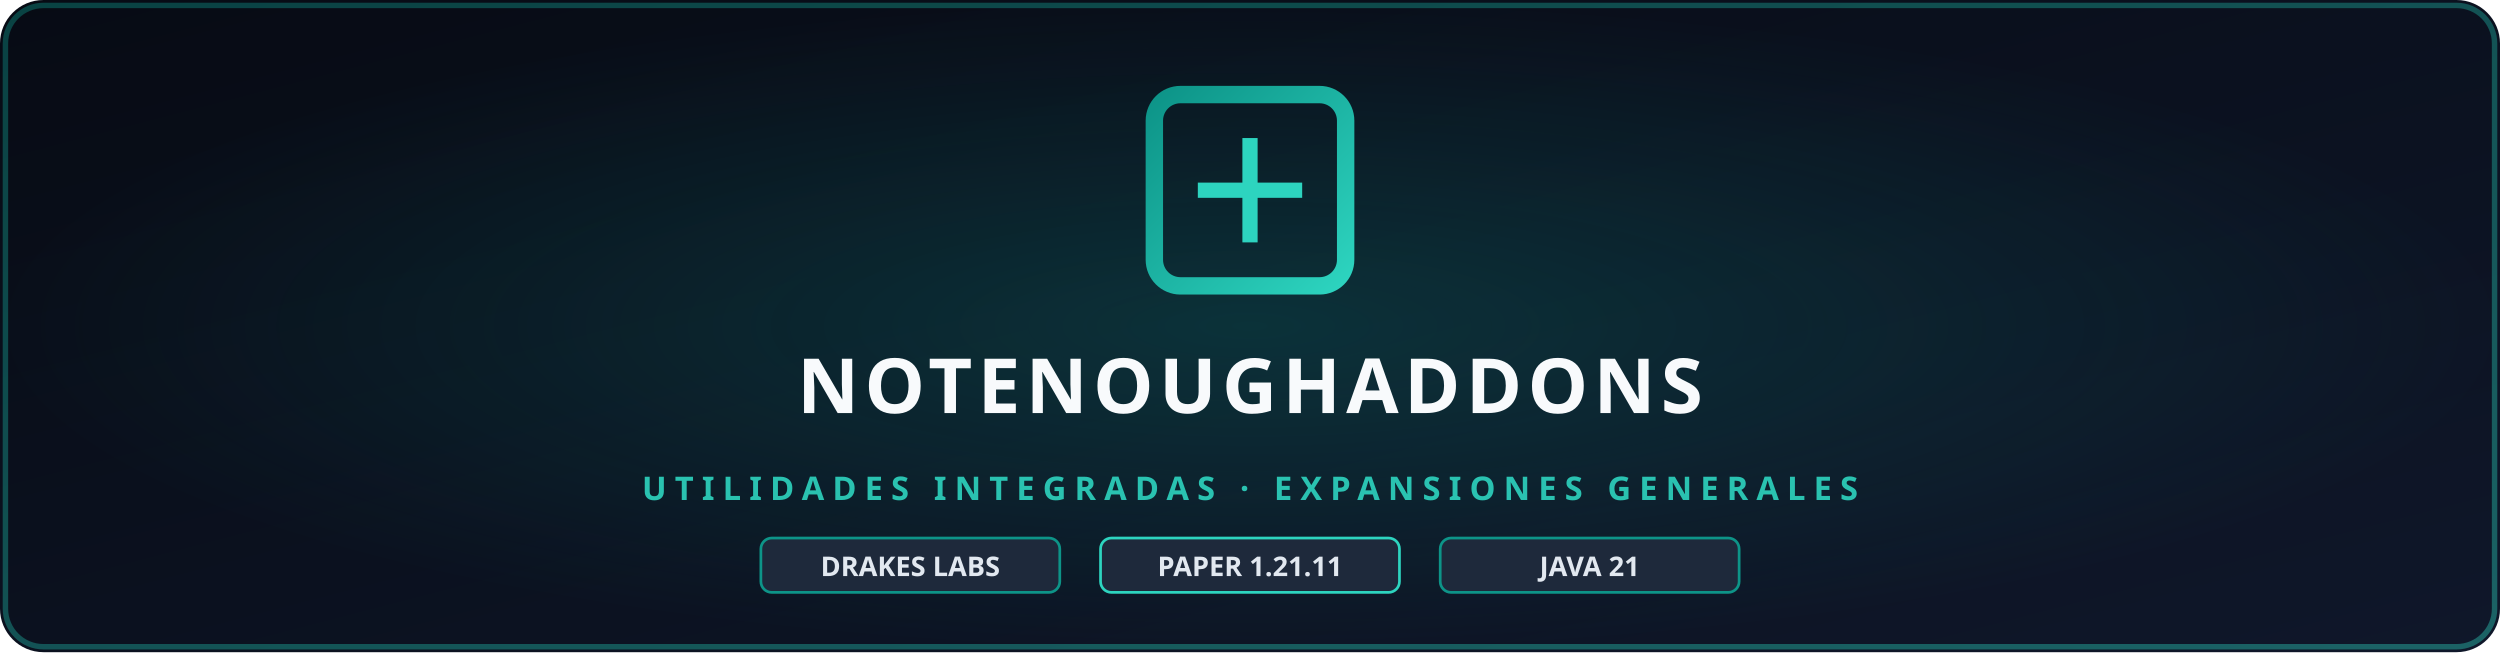
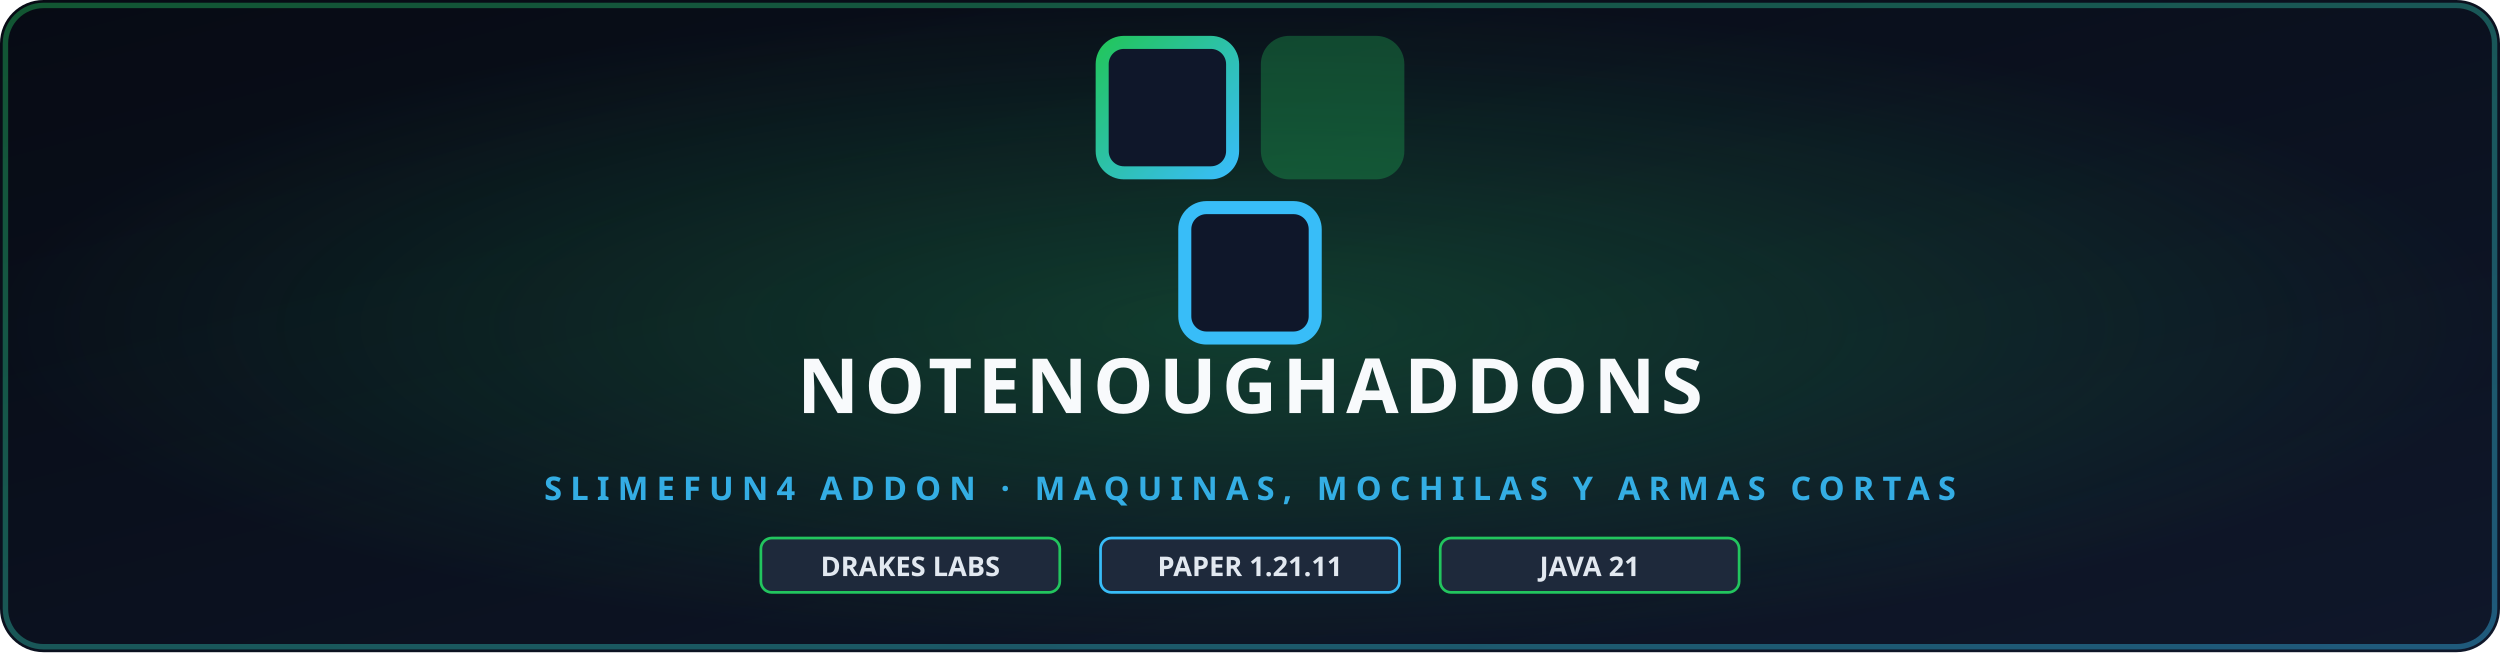
<svg xmlns="http://www.w3.org/2000/svg" viewBox="0 0 920 240" width="920" height="240" role="img" aria-label="NotEnoughAddons Banner">
  <defs>
    <linearGradient id="bFondo" x1="0" y1="0" x2="1" y2="1">
      <stop offset="0%" stop-color="#070B14" />
      <stop offset="100%" stop-color="#0F172A" />
    </linearGradient>
    <linearGradient id="acG" x1="0" y1="0" x2="1" y2="1">
-       <stop offset="0%" stop-color="#0D9488" />
-       <stop offset="100%" stop-color="#2DD4BF" />
+       <stop offset="0%" stop-color="#22C55E" />
+       <stop offset="100%" stop-color="#38BDF8" />
    </linearGradient>
    <radialGradient id="bHalo" cx="50%" cy="50%" r="50%">
-       <stop offset="0%" stop-color="#0D9488" stop-opacity="0.25" />
-       <stop offset="100%" stop-color="#0D9488" stop-opacity="0" />
+       <stop offset="0%" stop-color="#22C55E" stop-opacity="0.25" />
+       <stop offset="100%" stop-color="#22C55E" stop-opacity="0" />
    </radialGradient>
  </defs>
  <rect width="920" height="240" rx="16" fill="url(#bFondo)" />
  <rect width="920" height="240" rx="16" fill="url(#bHalo)" />
  <rect x="2" y="2" width="916" height="236" rx="14" fill="none" stroke="url(#acG)" stroke-width="2" opacity="0.4" />
  <g transform="translate(460,70) scale(1.6)">
-     <rect x="-22" y="-22" width="44" height="44" rx="6" fill="none" stroke="url(#acG)" stroke-width="4" />
-     <line x1="-12" y1="0" x2="12" y2="0" stroke="#2DD4BF" stroke-width="3.5" />
-     <line x1="0" y1="-12" x2="0" y2="12" stroke="#2DD4BF" stroke-width="3.5" />
+     <rect x="-34" y="-34" width="30" height="30" rx="5" fill="#0F172A" stroke="url(#acG)" stroke-width="3" />
+     <rect x="4" y="-34" width="30" height="30" rx="5" fill="#22C55E" opacity="0.3" stroke="#22C55E" stroke-width="3" />
+     <rect x="-15" y="4" width="30" height="30" rx="5" fill="#0F172A" stroke="#38BDF8" stroke-width="3" />
  </g>
  <text x="460" y="152" text-anchor="middle" font-family="'Segoe UI', system-ui, -apple-system, sans-serif" font-weight="900" font-size="28" fill="#F8FAFC" letter-spacing="2">
    NOTENOUGHADDONS
  </text>
-   <text x="460" y="184" text-anchor="middle" font-family="'Segoe UI', system-ui, -apple-system, sans-serif" font-weight="700" font-size="12" fill="#2DD4BF" letter-spacing="3" opacity="0.9">
-     UTILIDADES INTEGRADAS · EXPANSIONES GENERALES
+   <text x="460" y="184" text-anchor="middle" font-family="'Segoe UI', system-ui, -apple-system, sans-serif" font-weight="700" font-size="12" fill="#38BDF8" letter-spacing="3" opacity="0.9">
+     SLIMEFUN4 ADDON · MAQUINAS, MOCHILAS Y ARMAS CORTAS
  </text>
  <g transform="translate(460, 210)">
-     <rect x="-180" y="-12" width="110" height="20" rx="4" fill="#1E293B" stroke="#0D9488" stroke-width="1" />
+     <rect x="-180" y="-12" width="110" height="20" rx="4" fill="#1E293B" stroke="#22C55E" stroke-width="1" />
    <text x="-125" y="2" text-anchor="middle" font-family="sans-serif" font-size="10" font-weight="700" fill="#E2E8F0">DRAKES LABS</text>
-     <rect x="-55" y="-12" width="110" height="20" rx="4" fill="#1E293B" stroke="#2DD4BF" stroke-width="1" />
+     <rect x="-55" y="-12" width="110" height="20" rx="4" fill="#1E293B" stroke="#38BDF8" stroke-width="1" />
    <text x="0" y="2" text-anchor="middle" font-family="sans-serif" font-size="10" font-weight="700" fill="#E2E8F0">PAPER 1.21.11</text>
-     <rect x="70" y="-12" width="110" height="20" rx="4" fill="#1E293B" stroke="#0D9488" stroke-width="1" />
+     <rect x="70" y="-12" width="110" height="20" rx="4" fill="#1E293B" stroke="#22C55E" stroke-width="1" />
    <text x="125" y="2" text-anchor="middle" font-family="sans-serif" font-size="10" font-weight="700" fill="#E2E8F0">JAVA 21</text>
  </g>
</svg>
